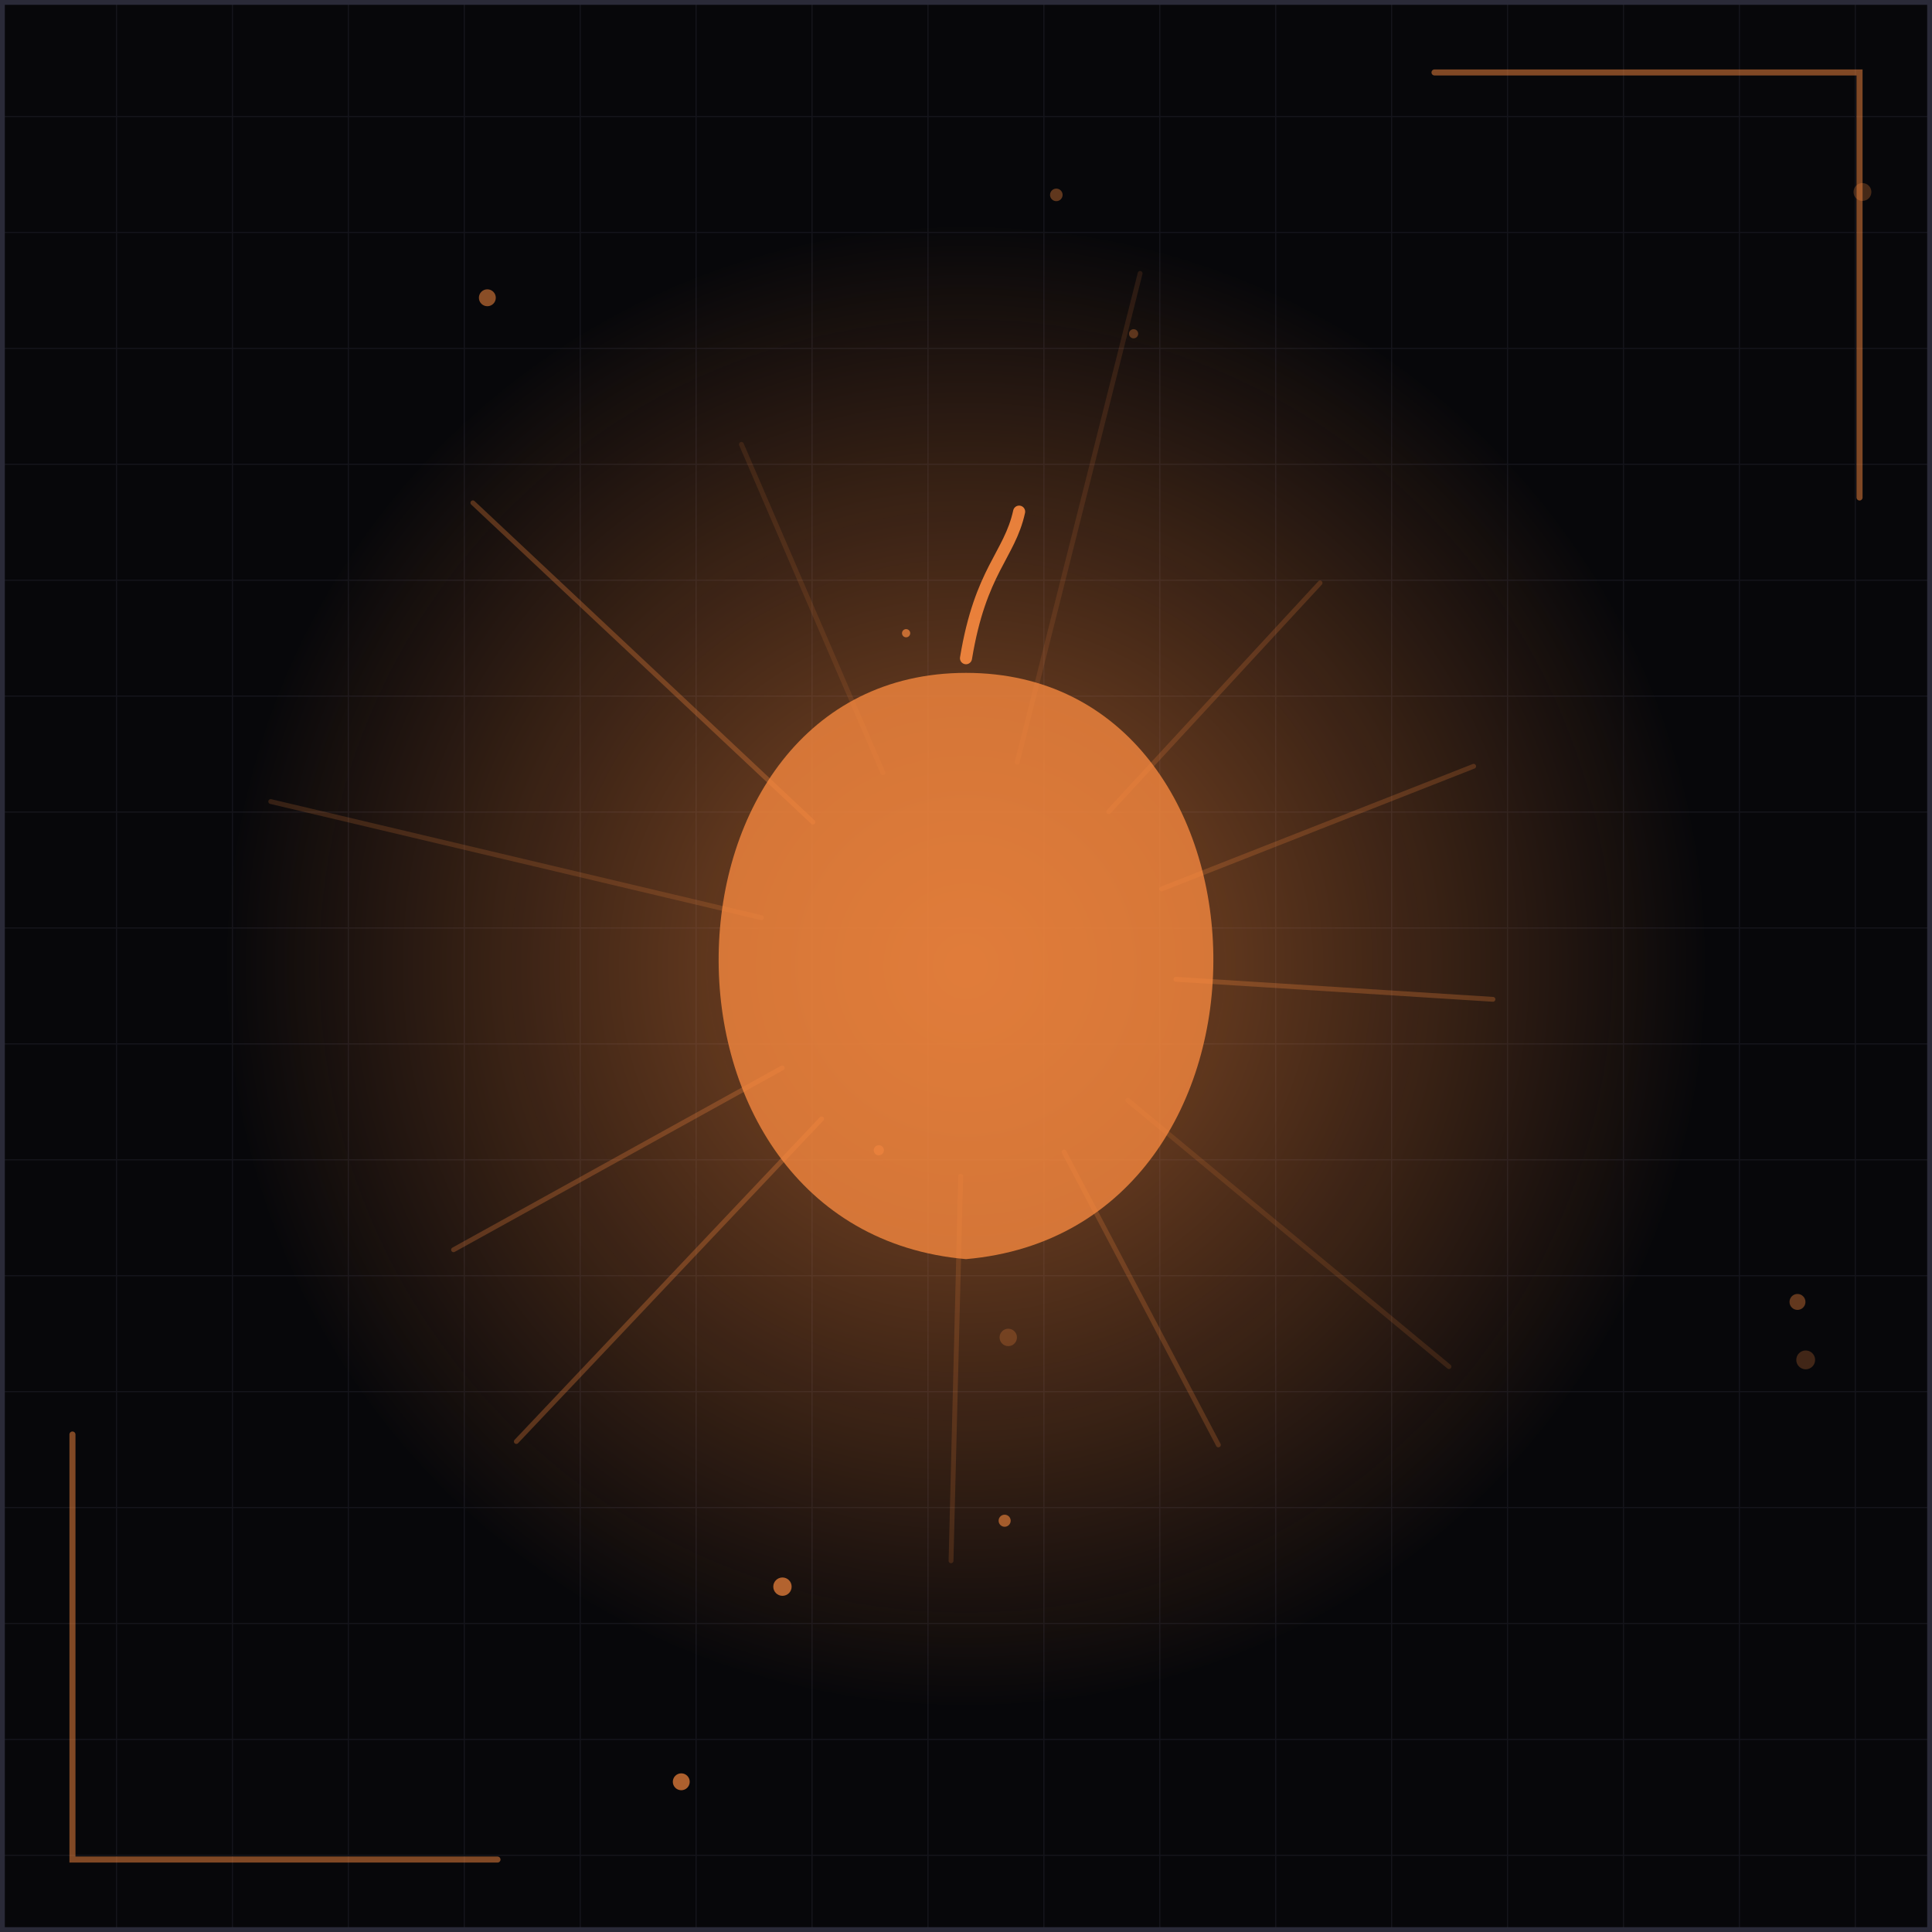
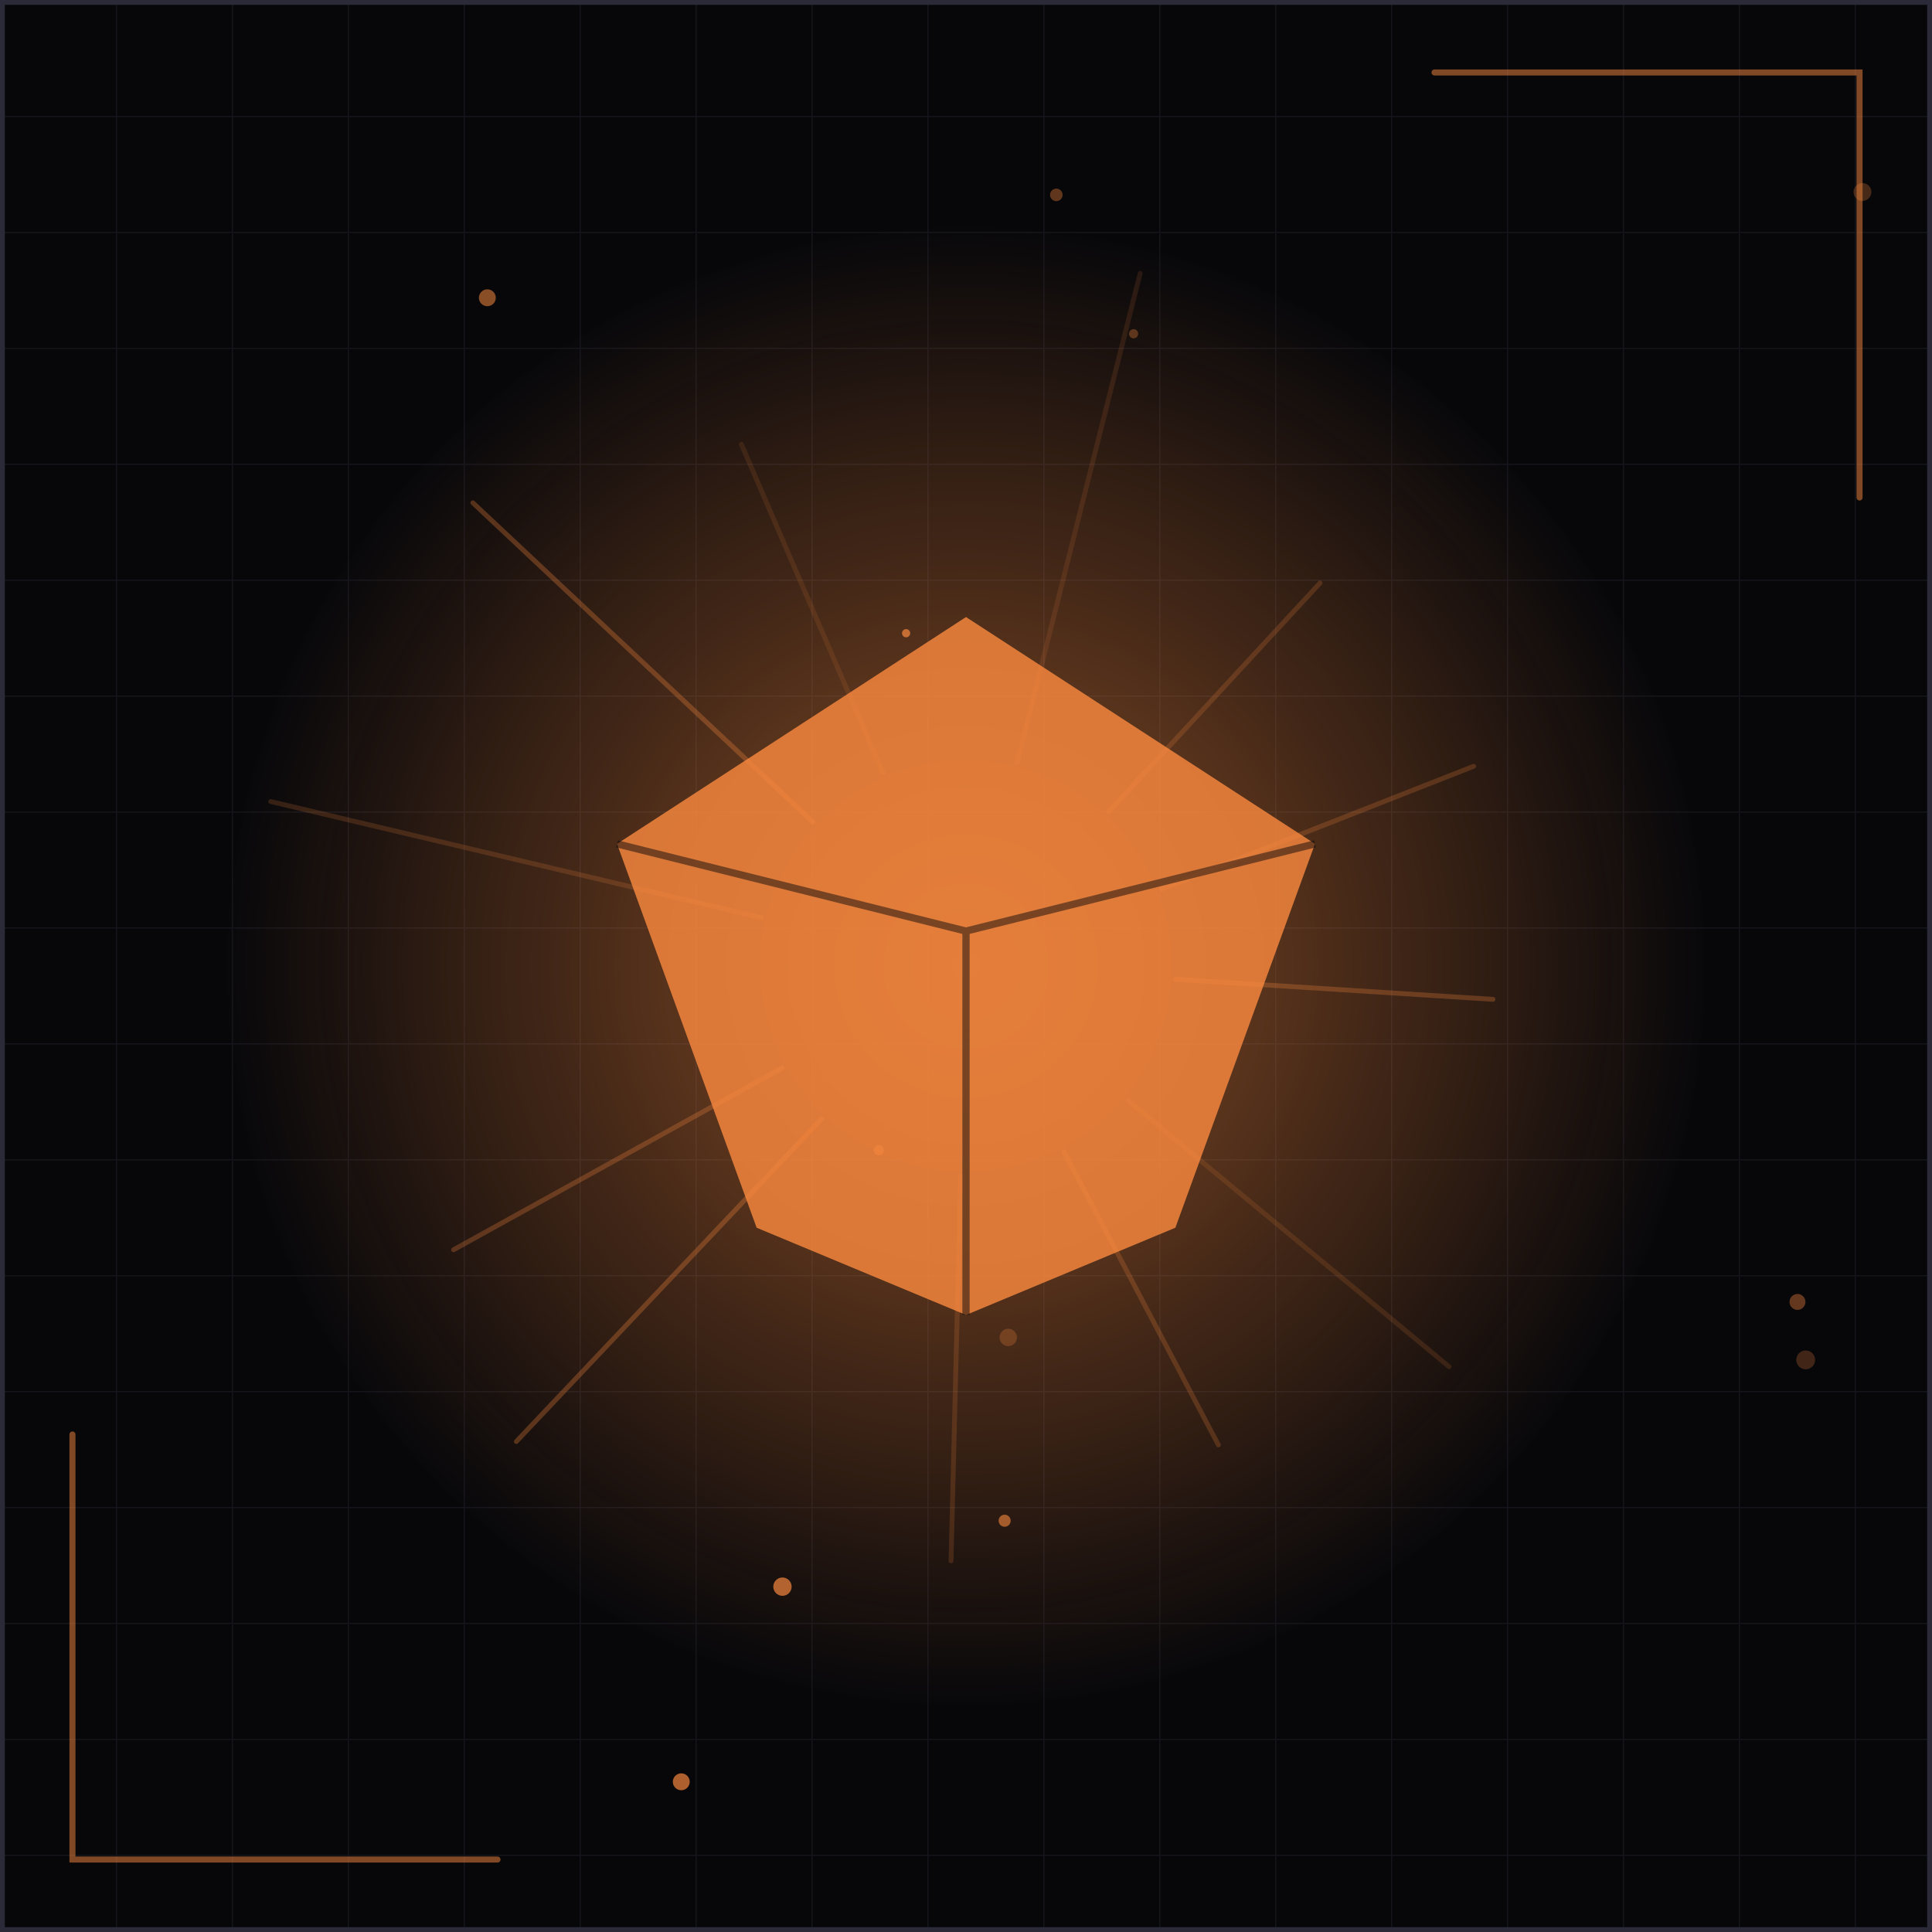
<svg xmlns="http://www.w3.org/2000/svg" width="800" height="800" viewBox="0 0 800 800">
  <rect width="800" height="800" fill="#07070a" />
  <defs>
    <pattern id="grid" width="48" height="48" patternUnits="userSpaceOnUse">
      <path d="M 48 0 L 0 0 0 48" fill="none" stroke="#2a2a38" stroke-width="1" opacity="0.35" />
    </pattern>
  </defs>
  <rect width="800" height="800" fill="url(#grid)" />
  <defs>
    <radialGradient id="glow1" cx="50%" cy="50%" r="50%">
      <stop offset="0%" stop-color="#fa8a3f" stop-opacity="0.55" />
      <stop offset="100%" stop-color="#fa8a3f" stop-opacity="0" />
    </radialGradient>
  </defs>
  <circle cx="400" cy="400" r="306" fill="url(#glow1)" />
  <g opacity="0.4" stroke="#fa8a3f" stroke-width="2" stroke-linecap="round">
    <line x1="486.9" y1="405.5" x2="618.2" y2="413.8" opacity="0.65" />
    <line x1="467.0" y1="455.6" x2="600.0" y2="565.9" opacity="0.34" />
    <line x1="440.6" y1="477.0" x2="504.5" y2="598.3" opacity="0.52" />
    <line x1="397.8" y1="487.0" x2="393.8" y2="646.3" opacity="0.42" />
    <line x1="340.2" y1="463.3" x2="213.8" y2="596.9" opacity="0.73" />
    <line x1="323.9" y1="442.2" x2="187.8" y2="517.5" opacity="0.66" />
    <line x1="315.3" y1="380.0" x2="112.1" y2="331.9" opacity="0.43" />
    <line x1="336.6" y1="340.4" x2="195.8" y2="208.2" opacity="0.73" />
    <line x1="365.6" y1="320.0" x2="307.0" y2="184.0" opacity="0.29" />
    <line x1="421.2" y1="315.6" x2="472.1" y2="113.2" opacity="0.30" />
    <line x1="459.1" y1="336.1" x2="546.6" y2="241.4" opacity="0.48" />
    <line x1="481.0" y1="368.1" x2="610.2" y2="317.3" opacity="0.53" />
  </g>
  <circle cx="201.8" cy="123.3" r="3.5" fill="#fa8a3f" opacity="0.54" />
  <circle cx="469.4" cy="138.2" r="1.9" fill="#fa8a3f" opacity="0.31" />
  <circle cx="437.4" cy="80.7" r="2.6" fill="#fa8a3f" opacity="0.37" />
  <circle cx="747.7" cy="563.1" r="3.9" fill="#fa8a3f" opacity="0.24" />
  <circle cx="324.0" cy="657.0" r="3.8" fill="#fa8a3f" opacity="0.68" />
  <circle cx="282.1" cy="737.8" r="3.5" fill="#fa8a3f" opacity="0.68" />
  <circle cx="375.2" cy="262.2" r="1.7" fill="#fa8a3f" opacity="0.69" />
  <circle cx="771.2" cy="79.5" r="3.7" fill="#fa8a3f" opacity="0.26" />
  <circle cx="363.9" cy="476.3" r="2.1" fill="#fa8a3f" opacity="0.48" />
  <circle cx="417.5" cy="553.8" r="3.6" fill="#fa8a3f" opacity="0.24" />
  <circle cx="744.3" cy="539.1" r="3.3" fill="#fa8a3f" opacity="0.38" />
  <circle cx="416.0" cy="629.7" r="2.5" fill="#fa8a3f" opacity="0.59" />
-   <g transform="translate(400 400)" opacity="0.9">
-     <path d="M0 -121.38 C 133.518 -121.38 139.587 109.242 0 121.38 C -139.587 109.242 -133.518 -121.38 0 -121.38 Z" fill="#fa8a3f" opacity="0.85" />
-     <path d="M0 -127.449 C 6 -163.863, 18 -169.932, 22 -188.139" fill="none" stroke="#fa8a3f" stroke-width="5" stroke-linecap="round" />
+   <g transform="translate(400 400)" opacity="0.95">
+     <path d="M -144.5 -50.575 L 0 -144.5 L 144.5 -50.575 L 86.7 108.375 L 0 144.5 L -86.7 108.375 Z" fill="#fa8a3f" opacity="0.85" />
+     <path d="M -144.5 -50.575 L 0 -14.45 L 144.5 -50.575 M 0 -14.45 L 0 144.5" fill="none" stroke="#07070a" stroke-width="3" opacity="0.5" />
  </g>
  <g opacity="0.5" stroke="#fa8a3f" stroke-width="2.5" stroke-linecap="round">
    <path d="M 594 30 L 770 30 L 770 206" fill="none" />
    <path d="M 30 594 L 30 770 L 206 770" fill="none" />
  </g>
  <rect x="1" y="1" width="798" height="798" fill="none" stroke="#2a2a38" stroke-width="2" />
</svg>
